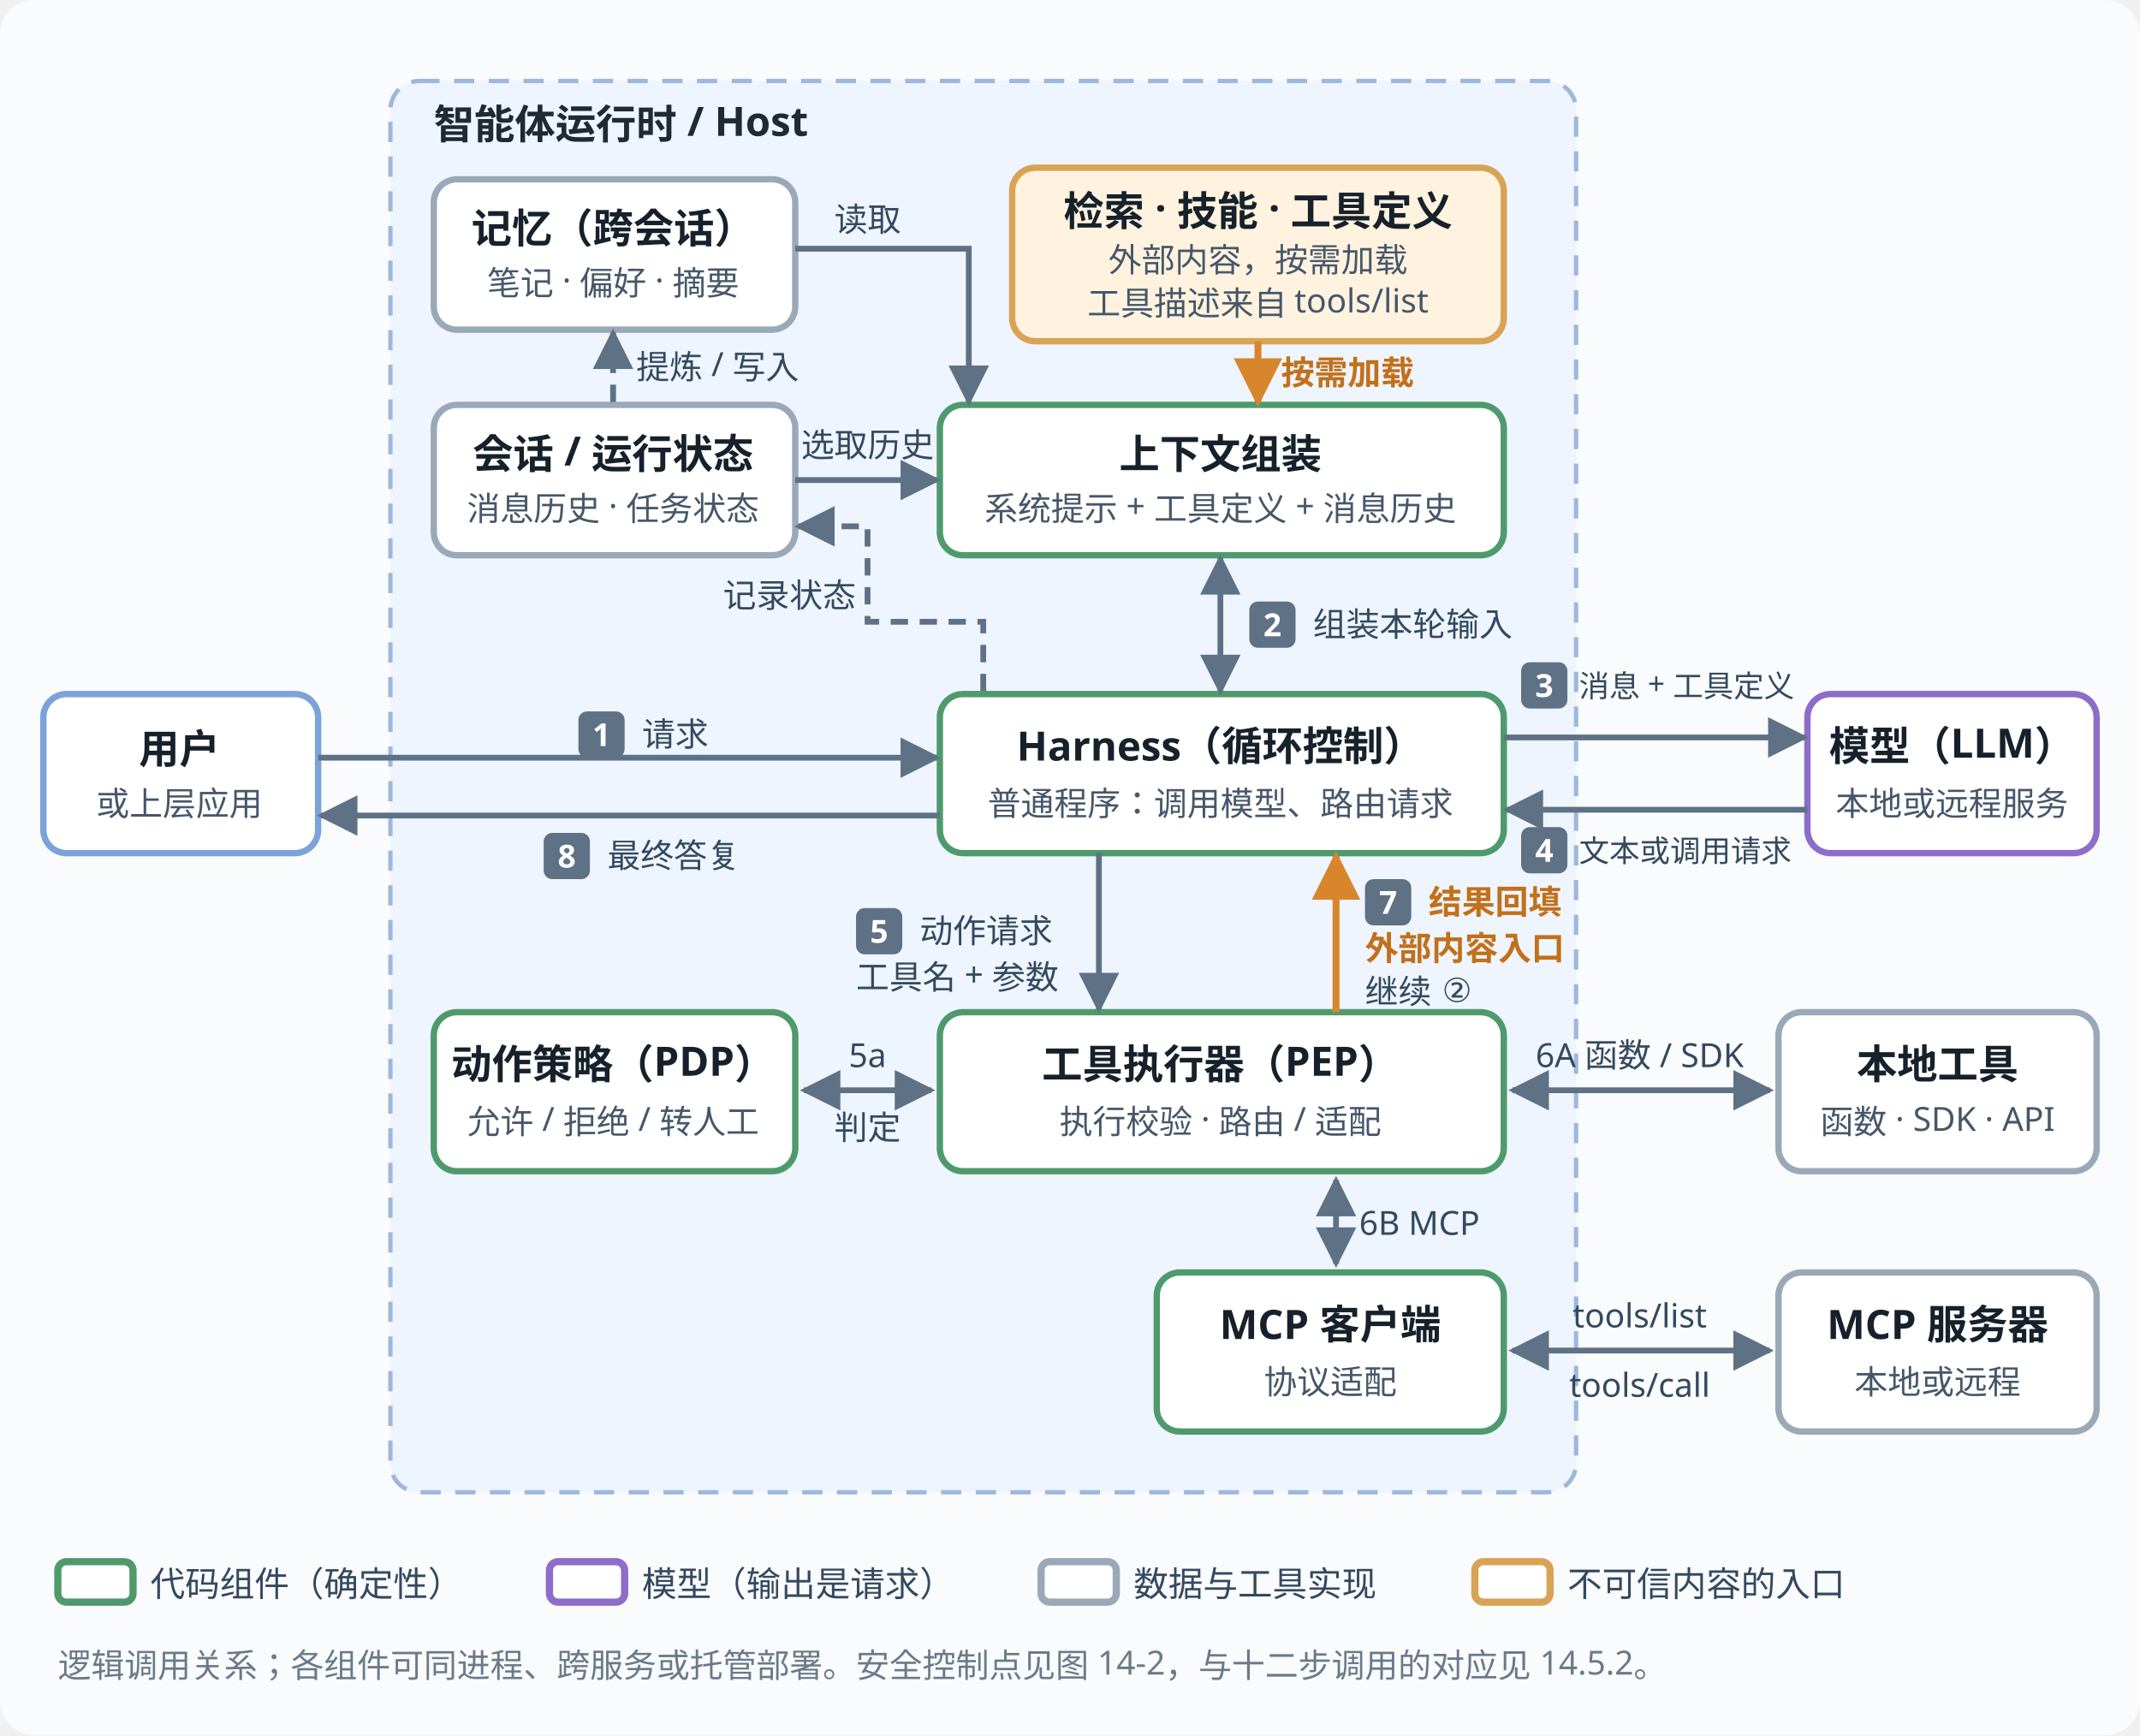
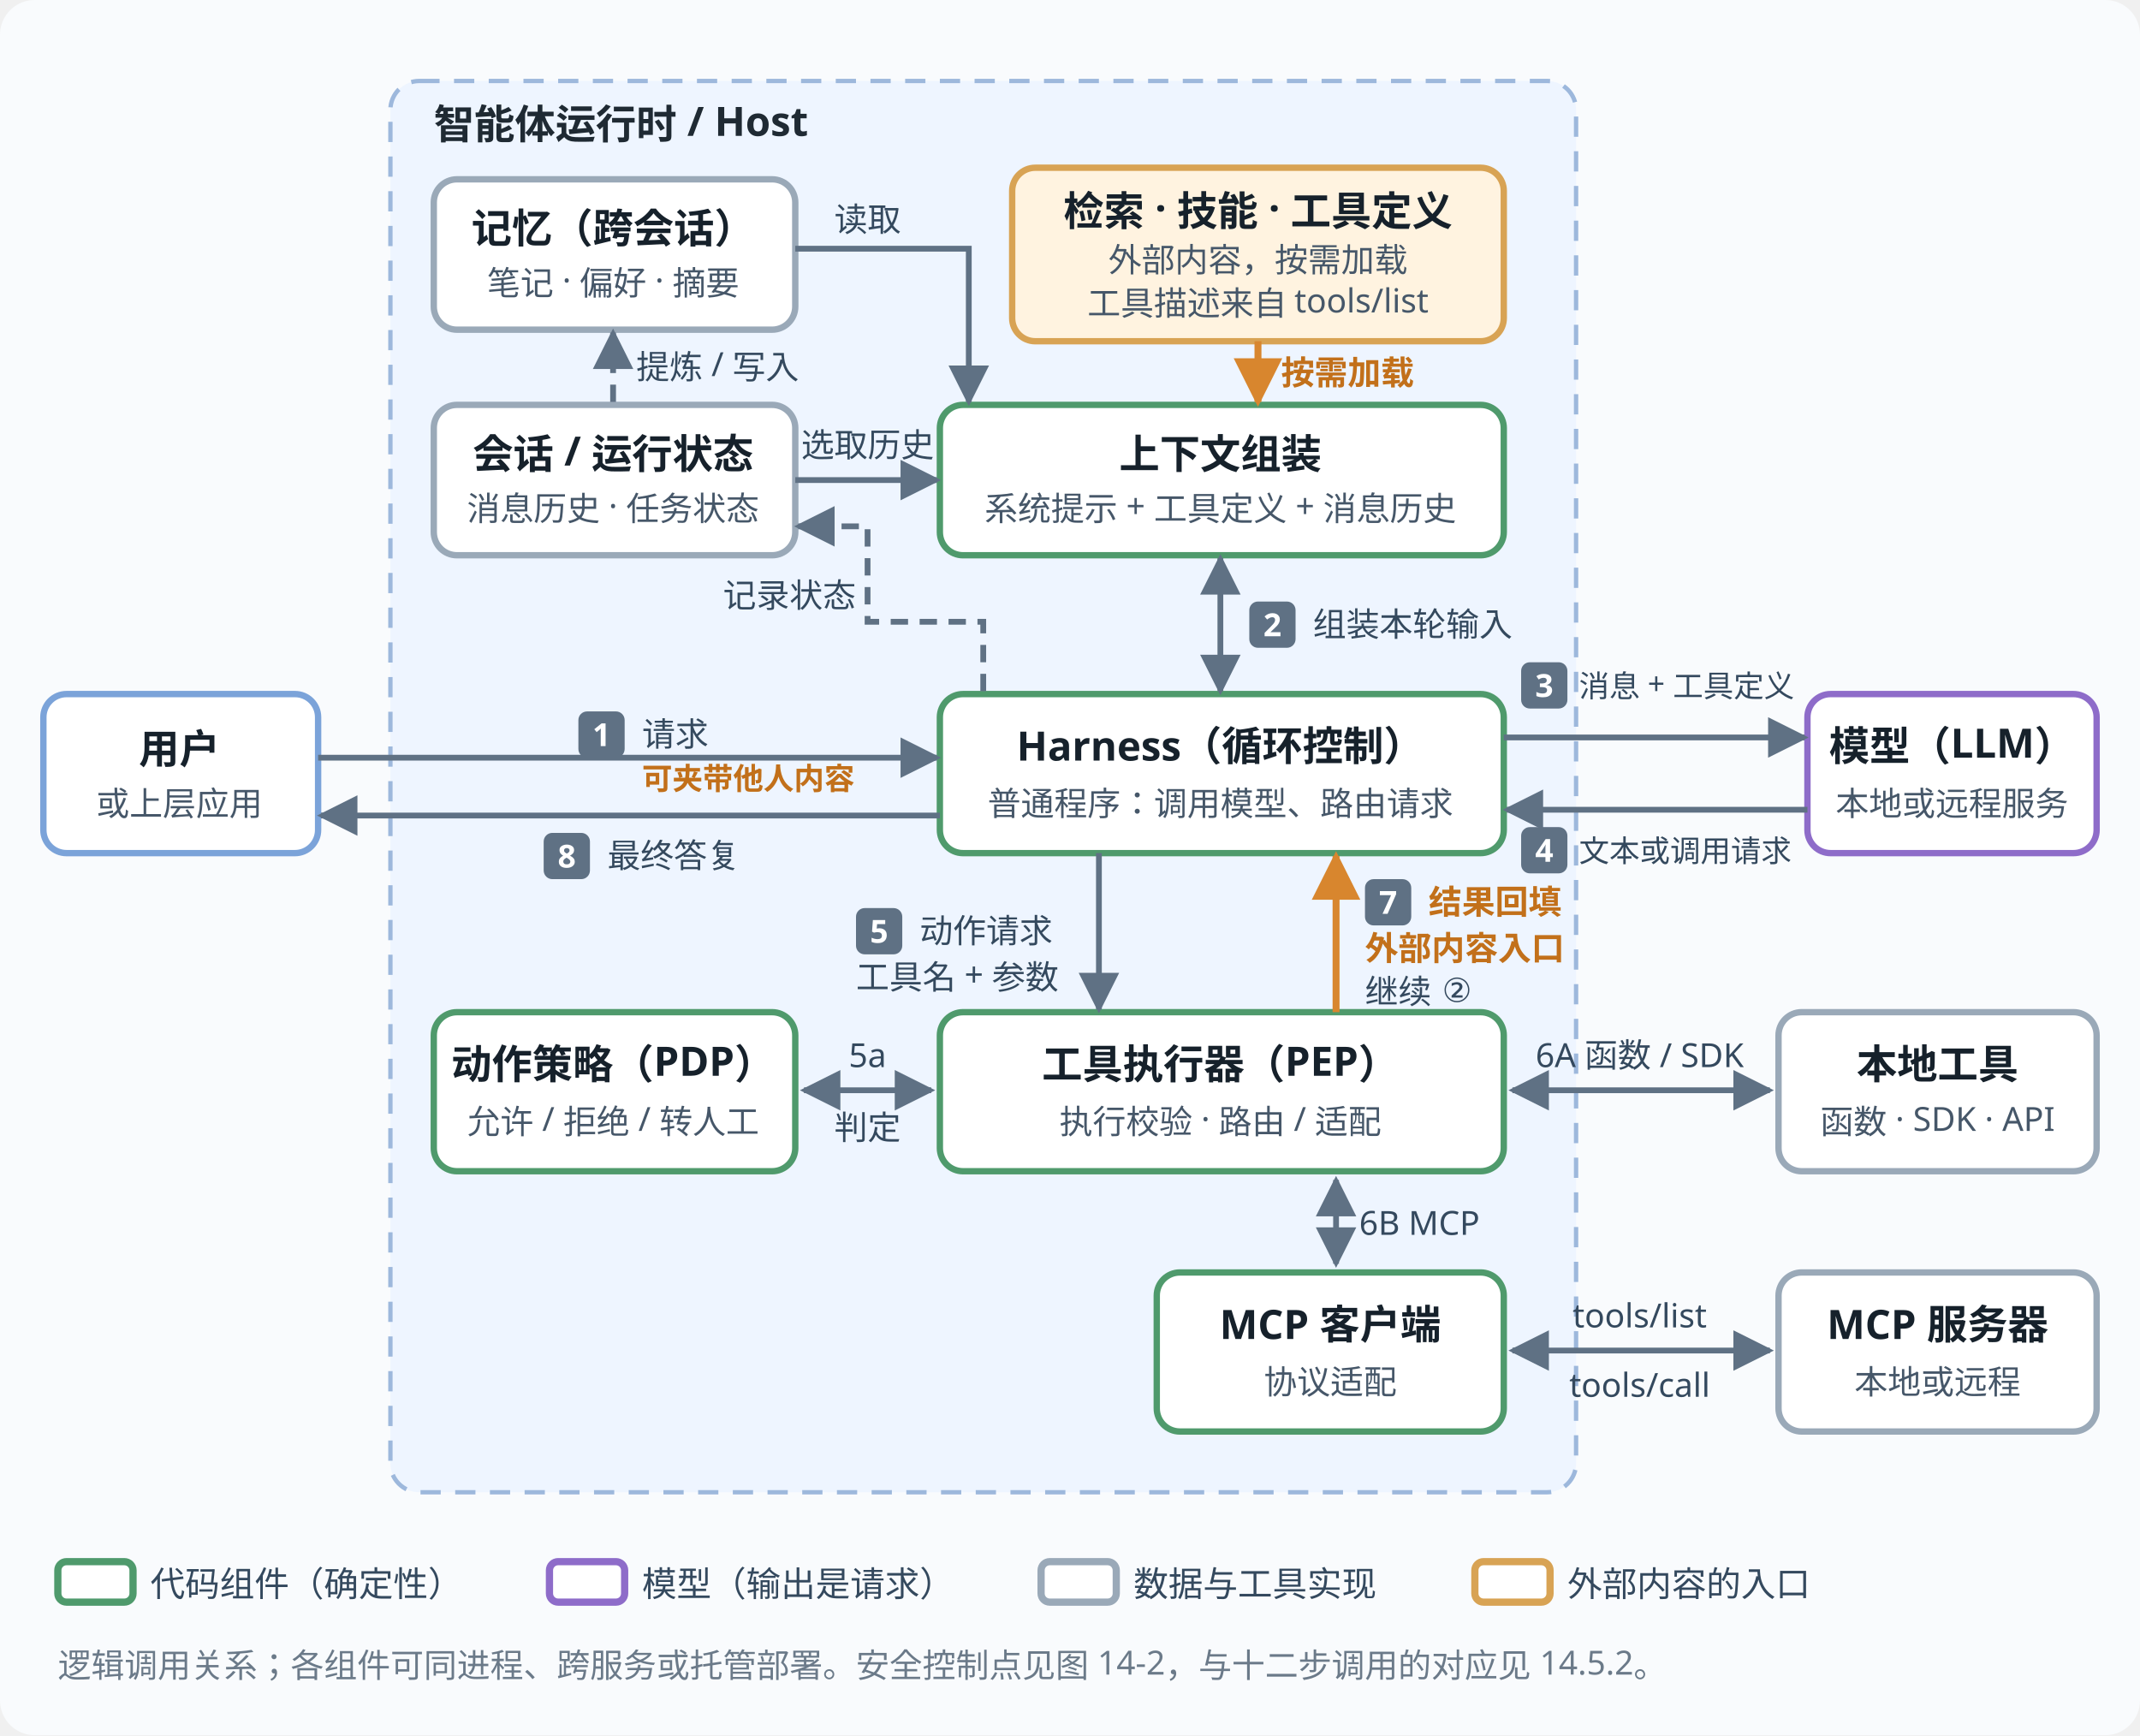
<svg xmlns="http://www.w3.org/2000/svg" viewBox="0 0 740 600" style="width:100%;max-width:740px;height:auto;display:block" role="img" aria-labelledby="ca-title ca-desc">
  <defs>
    <style>
      .ca-bg { fill: #f9fbfd; }
      .ca-grp { fill: #eef5ff; stroke: #9db8dc; stroke-width: 1.5; stroke-dasharray: 7 5; }
      .ca-grp-title { font: 700 14px 'Microsoft YaHei', 'PingFang SC', sans-serif; fill: #1f2a33; }
      .ca-box { fill: #ffffff; stroke-width: 2.2; }
      .ca-z-isolated { stroke: #d8a354; }
      .ca-z-decision { stroke: #7ba3d9; }
      .ca-z-enforce { stroke: #4f9a6c; }
      .ca-z-data { stroke: #9aa9b8; }
      .ca-z-model { stroke: #8e6cc9; }
      .ca-f-untrusted { fill: #fff3e0; }
      .ca-t { font: 700 14px 'Microsoft YaHei', 'PingFang SC', sans-serif; fill: #16212b; text-anchor: middle; }
      .ca-b { font: 500 11.5px 'Microsoft YaHei', 'PingFang SC', sans-serif; fill: #465769; text-anchor: middle; }
      .ca-step { fill: #5f7184; }
      .ca-step-t { font: 700 11px 'Microsoft YaHei', 'PingFang SC', sans-serif; fill: #ffffff; text-anchor: middle; }
      .ca-line { stroke: #5f7184; stroke-width: 2; fill: none; marker-end: url(#ca-arrow); }
      .ca-line2 { stroke: #5f7184; stroke-width: 2; fill: none; marker-end: url(#ca-arrow); marker-start: url(#ca-arrow); }
      .ca-dash { stroke: #5f7184; stroke-width: 2; fill: none; stroke-dasharray: 6 4; marker-end: url(#ca-arrow); }
      .ca-line-o { stroke: #d8862e; stroke-width: 2.4; fill: none; marker-end: url(#ca-arrow-o); }
      .ca-e { font: 500 11.5px 'Microsoft YaHei', 'PingFang SC', sans-serif; fill: #34495e; }
      .ca-eo { font: 700 11.5px 'Microsoft YaHei', 'PingFang SC', sans-serif; fill: #c2701a; }
      .ca-legend { font: 500 12px 'Microsoft YaHei', 'PingFang SC', sans-serif; fill: #34495e; }
      .ca-note { font: 500 11.5px 'Microsoft YaHei', 'PingFang SC', sans-serif; fill: #6b7a89; }
      .ca-sw { fill: #ffffff; stroke-width: 2.5; }
    </style>
    <marker id="ca-arrow" viewBox="0 0 10 10" refX="9" refY="5" markerWidth="7" markerHeight="7" orient="auto-start-reverse">
      <path d="M 0 0 L 10 5 L 0 10 z" fill="#5f7184" />
    </marker>
    <marker id="ca-arrow-o" viewBox="0 0 10 10" refX="9" refY="5" markerWidth="7" markerHeight="7" orient="auto-start-reverse">
      <path d="M 0 0 L 10 5 L 0 10 z" fill="#d8862e" />
    </marker>
  </defs>
  <rect class="ca-bg" x="0" y="0" width="740" height="600" rx="12" />
  <rect class="ca-grp" x="135" y="28" width="410" height="488" rx="10" />
  <text class="ca-grp-title" x="150" y="48">智能体运行时 / Host</text>
  <rect class="ca-box ca-z-data" x="150" y="62" width="125" height="52" rx="8" />
  <text class="ca-t" x="212" y="84">记忆（跨会话）</text>
  <text class="ca-b" x="212" y="102">笔记 · 偏好 · 摘要</text>
  <rect class="ca-box ca-z-isolated ca-f-untrusted" x="350" y="58" width="170" height="60" rx="8" />
  <text class="ca-t" x="435" y="78">检索 · 技能 · 工具定义</text>
  <text class="ca-b" x="435" y="94">外部内容，按需加载</text>
  <text class="ca-b" x="435" y="109">工具描述来自 tools/list</text>
  <rect class="ca-box ca-z-data" x="150" y="140" width="125" height="52" rx="8" />
  <text class="ca-t" x="212" y="162">会话 / 运行状态</text>
  <text class="ca-b" x="212" y="180">消息历史 · 任务状态</text>
  <rect class="ca-box ca-z-enforce" x="325" y="140" width="195" height="52" rx="8" />
  <text class="ca-t" x="422" y="162">上下文组装</text>
  <text class="ca-b" x="422" y="180">系统提示 + 工具定义 + 消息历史</text>
  <rect class="ca-box ca-z-decision" x="15" y="240" width="95" height="55" rx="8" />
  <text class="ca-t" x="62" y="264">用户</text>
  <text class="ca-b" x="62" y="282">或上层应用</text>
  <rect class="ca-box ca-z-enforce" x="325" y="240" width="195" height="55" rx="8" />
  <text class="ca-t" x="422" y="263">Harness（循环控制）</text>
  <text class="ca-b" x="422" y="282">普通程序：调用模型、路由请求</text>
  <rect class="ca-box ca-z-model" x="625" y="240" width="100" height="55" rx="8" />
  <text class="ca-t" x="675" y="263">模型（LLM）</text>
  <text class="ca-b" x="675" y="282">本地或远程服务</text>
  <rect class="ca-box ca-z-enforce" x="150" y="350" width="125" height="55" rx="8" />
  <text class="ca-t" x="212" y="373">动作策略（PDP）</text>
  <text class="ca-b" x="212" y="392">允许 / 拒绝 / 转人工</text>
  <rect class="ca-box ca-z-enforce" x="325" y="350" width="195" height="55" rx="8" />
  <text class="ca-t" x="422" y="373">工具执行器（PEP）</text>
  <text class="ca-b" x="422" y="392">执行校验 · 路由 / 适配</text>
  <rect class="ca-box ca-z-data" x="615" y="350" width="110" height="55" rx="8" />
  <text class="ca-t" x="670" y="373">本地工具</text>
  <text class="ca-b" x="670" y="392">函数 · SDK · API</text>
  <rect class="ca-box ca-z-enforce" x="400" y="440" width="120" height="55" rx="8" />
  <text class="ca-t" x="460" y="463">MCP 客户端</text>
  <text class="ca-b" x="460" y="482">协议适配</text>
  <rect class="ca-box ca-z-data" x="615" y="440" width="110" height="55" rx="8" />
  <text class="ca-t" x="670" y="463">MCP 服务器</text>
  <text class="ca-b" x="670" y="482">本地或远程</text>
  <path class="ca-line" d="M 275 86 L 335 86 L 335 139" />
  <text class="ca-e" x="300" y="80" text-anchor="middle">读取</text>
  <path class="ca-dash" d="M 212 139 L 212 115" />
  <text class="ca-e" x="220" y="131">提炼 / 写入</text>
  <path class="ca-line-o" d="M 435 118 L 435 139" />
  <text class="ca-eo" x="443" y="133">按需加载</text>
  <path class="ca-line" d="M 275 166 L 324 166" />
  <text class="ca-e" x="300" y="158" text-anchor="middle">选取历史</text>
  <path class="ca-dash" d="M 340 239 L 340 215 L 300 215 L 300 182 L 276 182" />
  <text class="ca-e" x="296" y="210" text-anchor="end">记录状态</text>
  <path class="ca-line" d="M 110 262 L 324 262" />
  <rect class="ca-step" x="200" y="246" width="16" height="16" rx="3" />
  <text class="ca-step-t" x="208" y="258">1</text>
  <text class="ca-e" x="222" y="258">请求</text>
+   <text class="ca-eo" x="222" y="273" style="font-size:10.5px">可夹带他人内容</text>
  <path class="ca-line" d="M 325 282 L 111 282" />
  <rect class="ca-step" x="188" y="288" width="16" height="16" rx="3" />
  <text class="ca-step-t" x="196" y="300">8</text>
  <text class="ca-e" x="210" y="300">最终答复</text>
  <path class="ca-line2" d="M 422 193 L 422 239" />
  <rect class="ca-step" x="432" y="208" width="16" height="16" rx="3" />
  <text class="ca-step-t" x="440" y="220">2</text>
  <text class="ca-e" x="454" y="220">组装本轮输入</text>
  <path class="ca-line" d="M 520 255 L 624 255" />
  <rect class="ca-step" x="526" y="229" width="16" height="16" rx="3" />
  <text class="ca-step-t" x="534" y="241">3</text>
  <text class="ca-e" x="546" y="241" style="font-size:10.5px">消息 + 工具定义</text>
  <path class="ca-line" d="M 625 280 L 521 280" />
  <rect class="ca-step" x="526" y="286" width="16" height="16" rx="3" />
  <text class="ca-step-t" x="534" y="298">4</text>
  <text class="ca-e" x="546" y="298" style="font-size:10.5px">文本或调用请求</text>
  <path class="ca-line" d="M 380 295 L 380 349" />
  <rect class="ca-step" x="296" y="314" width="16" height="16" rx="3" />
  <text class="ca-step-t" x="304" y="326">5</text>
  <text class="ca-e" x="318" y="326">动作请求</text>
  <text class="ca-e" x="296" y="342">工具名 + 参数</text>
  <path class="ca-line-o" d="M 462 350 L 462 296" />
  <rect class="ca-step" x="472" y="304" width="16" height="16" rx="3" />
  <text class="ca-step-t" x="480" y="316">7</text>
  <text class="ca-eo" x="494" y="316">结果回填</text>
  <text class="ca-eo" x="472" y="332">外部内容入口</text>
  <text class="ca-e" x="472" y="347">继续 ②</text>
  <path class="ca-line2" d="M 278 377 L 322 377" />
  <text class="ca-e" x="300" y="369" text-anchor="middle">5a</text>
  <text class="ca-e" x="300" y="394" text-anchor="middle">判定</text>
  <path class="ca-line2" d="M 523 377 L 612 377" />
  <text class="ca-e" x="567" y="369" text-anchor="middle">6A 函数 / SDK</text>
  <path class="ca-line2" d="M 462 408 L 462 437" />
  <text class="ca-e" x="470" y="427">6B MCP</text>
  <path class="ca-line2" d="M 523 467 L 612 467" />
  <text class="ca-e" x="567" y="459" text-anchor="middle">tools/list</text>
  <text class="ca-e" x="567" y="483" text-anchor="middle">tools/call</text>
  <rect class="ca-sw ca-z-enforce" x="20" y="540" width="26" height="14" rx="3" />
  <text class="ca-legend" x="52" y="552">代码组件（确定性）</text>
  <rect class="ca-sw ca-z-model" x="190" y="540" width="26" height="14" rx="3" />
  <text class="ca-legend" x="222" y="552">模型（输出是请求）</text>
  <rect class="ca-sw ca-z-data" x="360" y="540" width="26" height="14" rx="3" />
  <text class="ca-legend" x="392" y="552">数据与工具实现</text>
  <rect class="ca-sw ca-z-isolated ca-f-untrusted" x="510" y="540" width="26" height="14" rx="3" />
-   <text class="ca-legend" x="542" y="552">不可信内容的入口</text>
+   <text class="ca-legend" x="542" y="552">外部内容的入口</text>
  <text class="ca-note" x="20" y="580">逻辑调用关系；各组件可同进程、跨服务或托管部署。安全控制点见图 14-2，与十二步调用的对应见 14.5.2。</text>
</svg>
